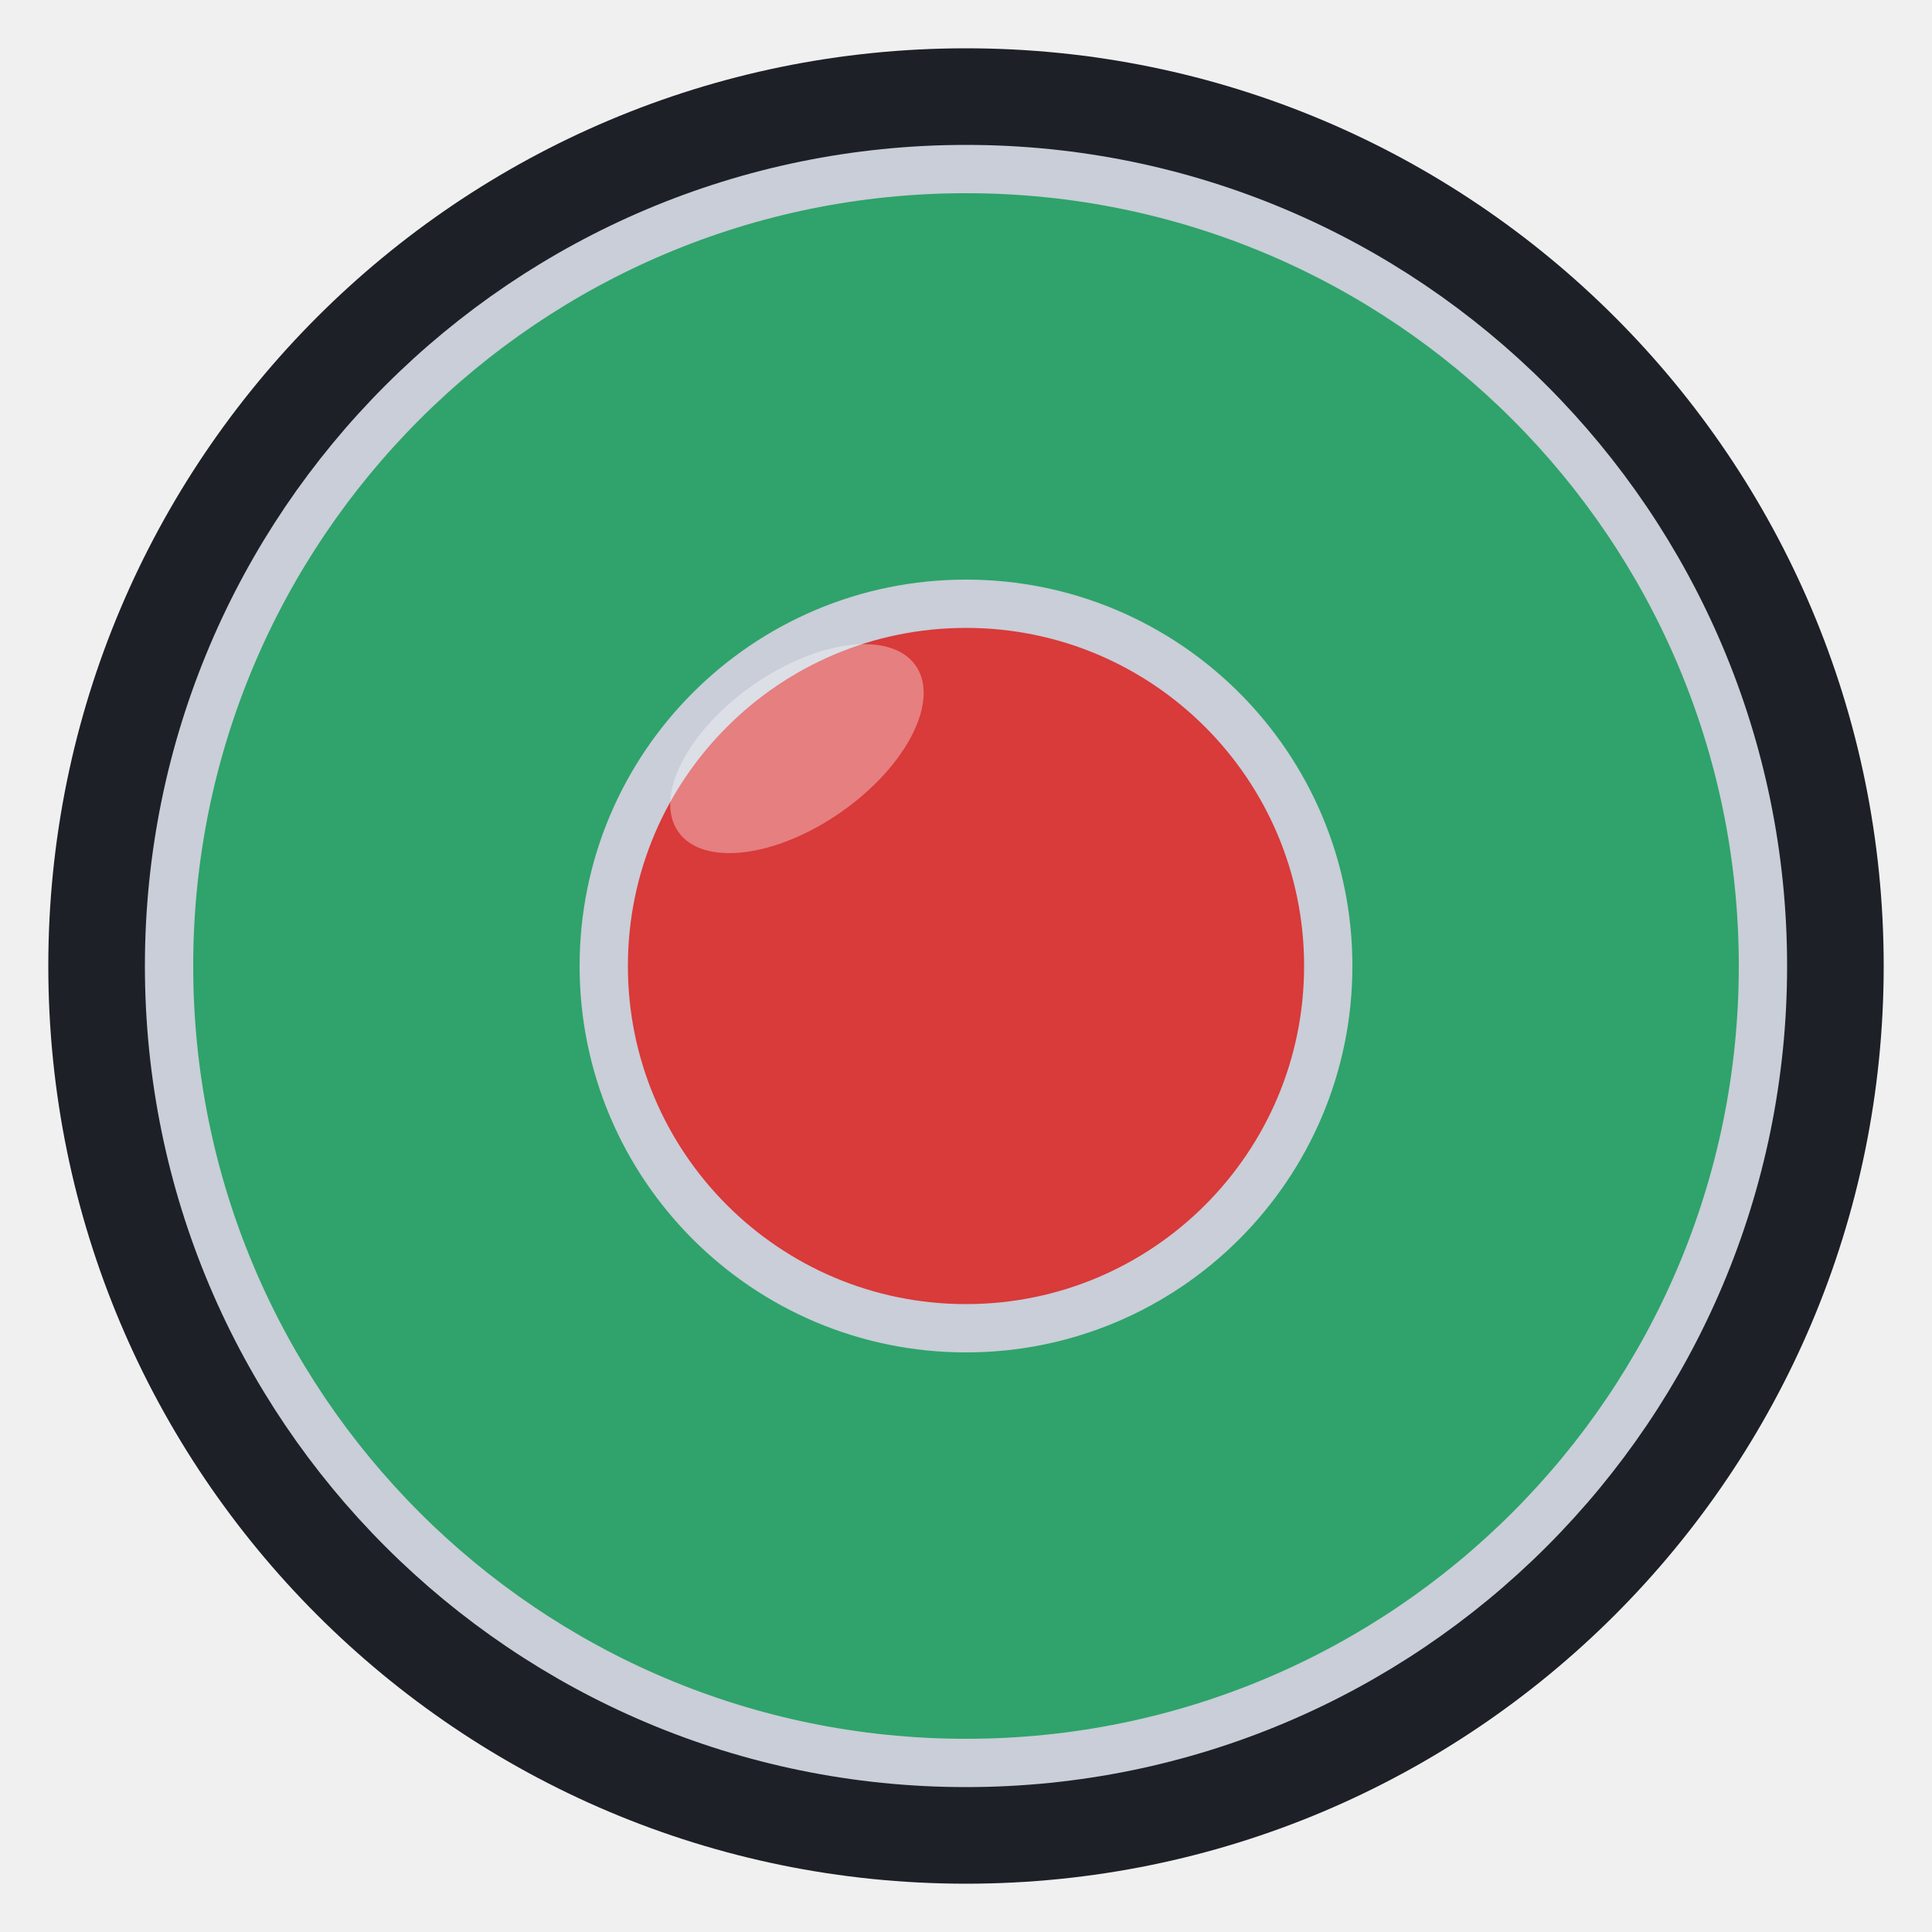
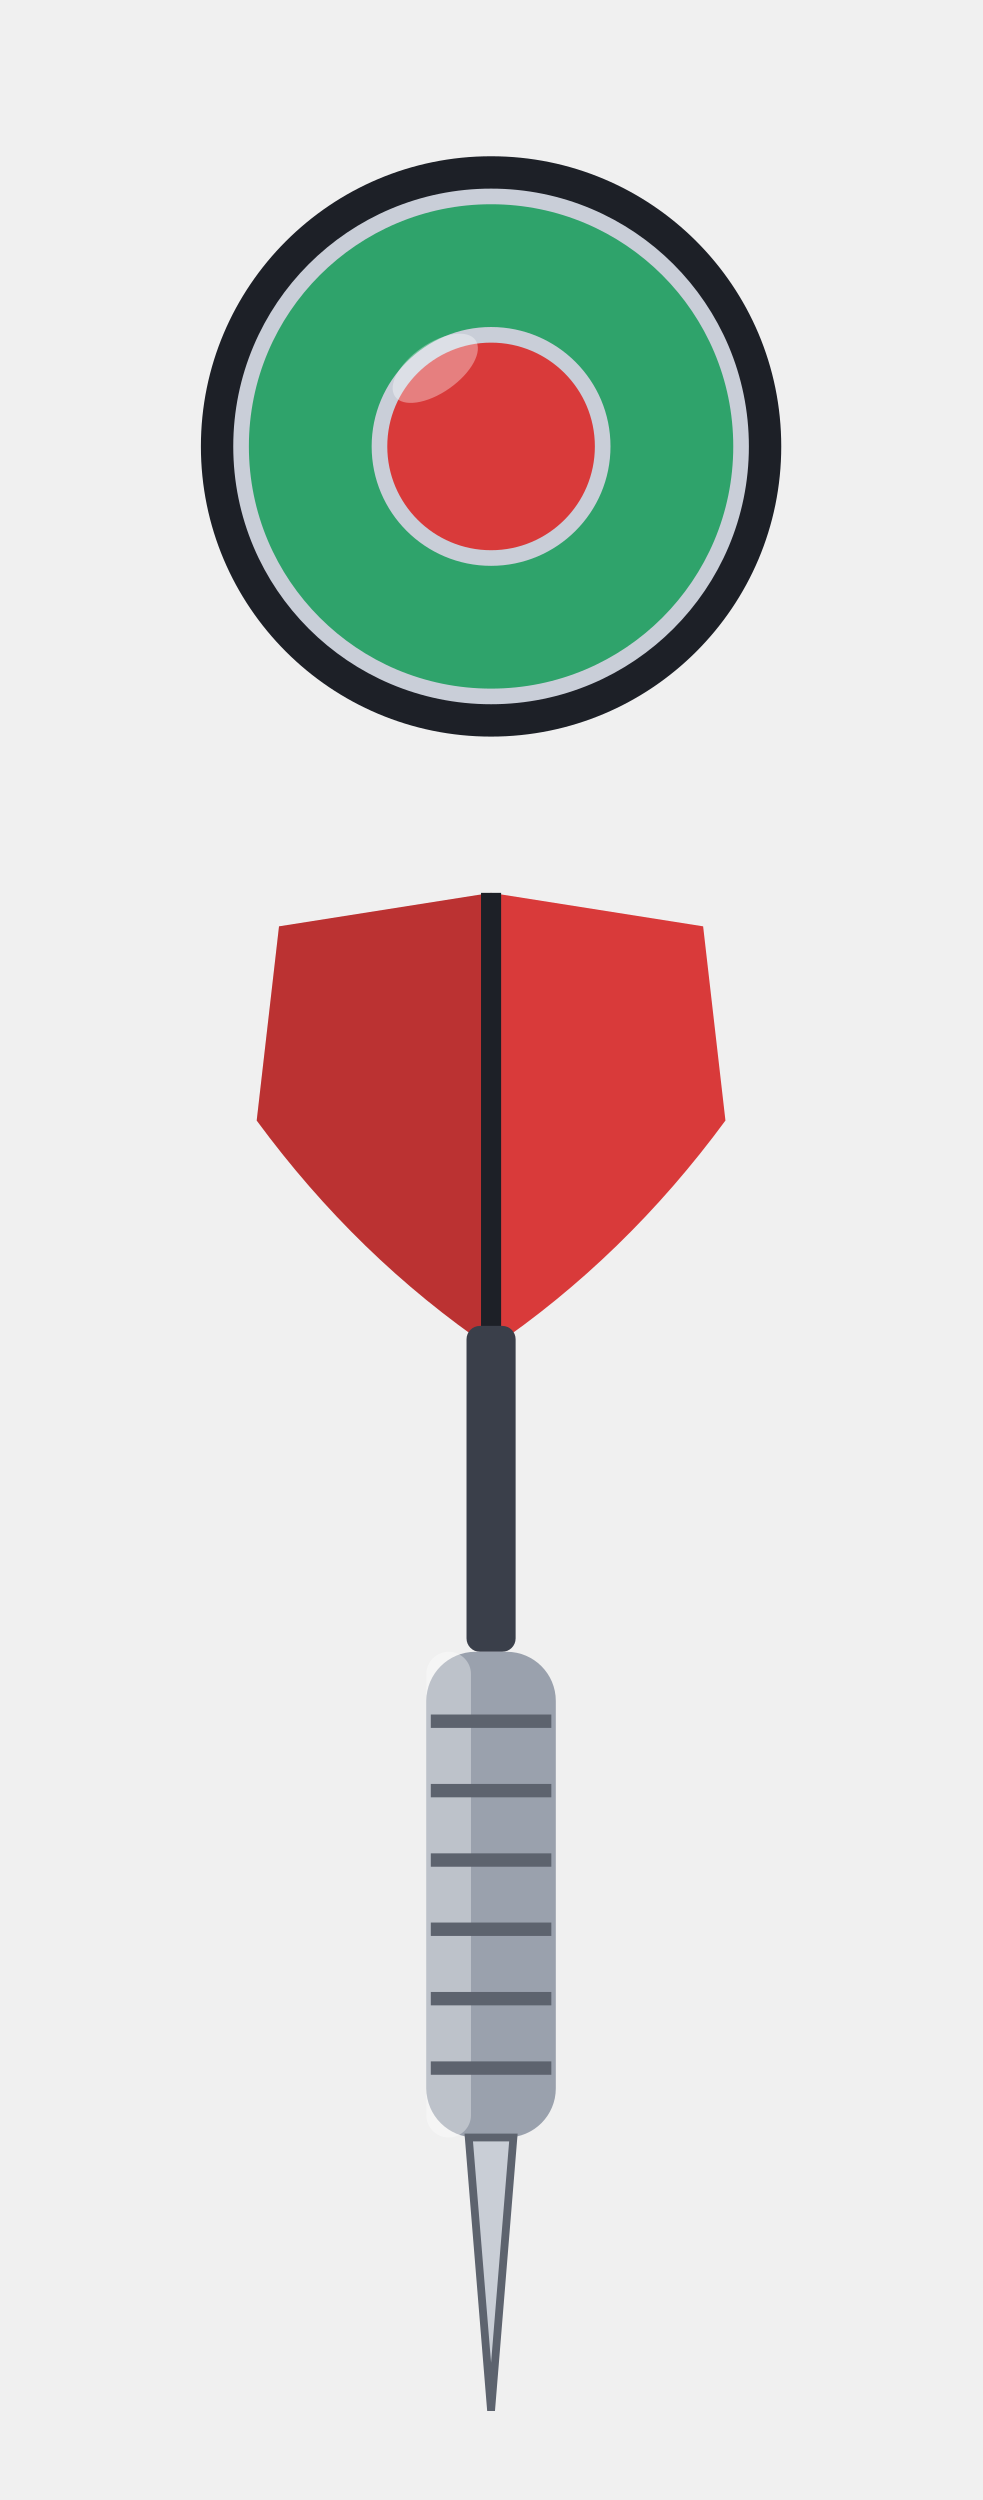
- <svg xmlns="http://www.w3.org/2000/svg" viewBox="0 0 40 40" width="160" height="160">
-   <circle cx="20" cy="20" r="19" fill="#1d2027" />
-   <circle cx="20" cy="20" r="16.5" fill="#2fa36b" />
-   <circle cx="20" cy="20" r="16.5" fill="none" stroke="#c9ced8" stroke-width="1" />
-   <circle cx="20" cy="20" r="7.5" fill="#d93a3a" />
-   <circle cx="20" cy="20" r="7.5" fill="none" stroke="#c9ced8" stroke-width="1" />
-   <ellipse cx="16.5" cy="15.5" rx="3" ry="1.6" fill="#ffffff" opacity="0.35" transform="rotate(-35 16.5 15.5)" />
+ <svg xmlns="http://www.w3.org/2000/svg" viewBox="0 0 44 112" width="176" height="448">
+   <circle cx="22" cy="20" r="13" fill="#1d2027" />
+   <circle cx="22" cy="20" r="11.2" fill="#2fa36b" />
+   <circle cx="22" cy="20" r="5" fill="#d93a3a" />
+   <circle cx="22" cy="20" r="11.2" fill="none" stroke="#c9ced8" stroke-width="0.7" />
+   <circle cx="22" cy="20" r="5" fill="none" stroke="#c9ced8" stroke-width="0.7" />
+   <ellipse cx="19.5" cy="16.5" rx="2.2" ry="1.1" fill="#fff" opacity="0.35" transform="rotate(-35 19.5 16.5)" />
+   <path d="M22.0 60.4 L22.0 40 L31.5 41.5 L32.5 50.2 Q28.0 56.32 22.0 60.4 Z" fill="#d93a3a" />
+   <path d="M22.0 60.4 L22.0 40 L12.5 41.5 L11.5 50.2 Q16.0 56.32 22.0 60.4 Z" fill="#d93a3a" />
+   <path d="M22.0 60.4 L22.0 40 L12.5 41.5 L11.5 50.2 Q16.0 56.32 22.0 60.4 Z" fill="#000" opacity="0.14" />
+   <line x1="22.0" y1="40" x2="22.0" y2="60.4" stroke="#1d2027" stroke-width="0.9" />
+   <rect x="20.9" y="59.4" width="2.2" height="14.6" rx="0.6" fill="#3a3f4a" />
+   <rect x="19.1" y="74.0" width="5.8" height="21.76" rx="2.2" fill="#9aa1ad" />
+   <rect x="19.1" y="74.0" width="2" height="21.76" rx="1" fill="#ffffff" opacity="0.35" />
+   <line x1="19.3" y1="77.11" x2="24.7" y2="77.11" stroke="#5d636e" stroke-width="0.6" />
+   <line x1="19.3" y1="80.22" x2="24.7" y2="80.22" stroke="#5d636e" stroke-width="0.6" />
+   <line x1="19.3" y1="83.33" x2="24.7" y2="83.33" stroke="#5d636e" stroke-width="0.6" />
+   <line x1="19.3" y1="86.43" x2="24.7" y2="86.43" stroke="#5d636e" stroke-width="0.6" />
+   <line x1="19.3" y1="89.54" x2="24.7" y2="89.54" stroke="#5d636e" stroke-width="0.6" />
+   <line x1="19.3" y1="92.65" x2="24.7" y2="92.65" stroke="#5d636e" stroke-width="0.6" />
+   <path d="M21.0 95.76 L23.0 95.76 L22.0 108.0 Z" fill="#c9ced6" stroke="#5d636e" stroke-width="0.35" />
</svg>
